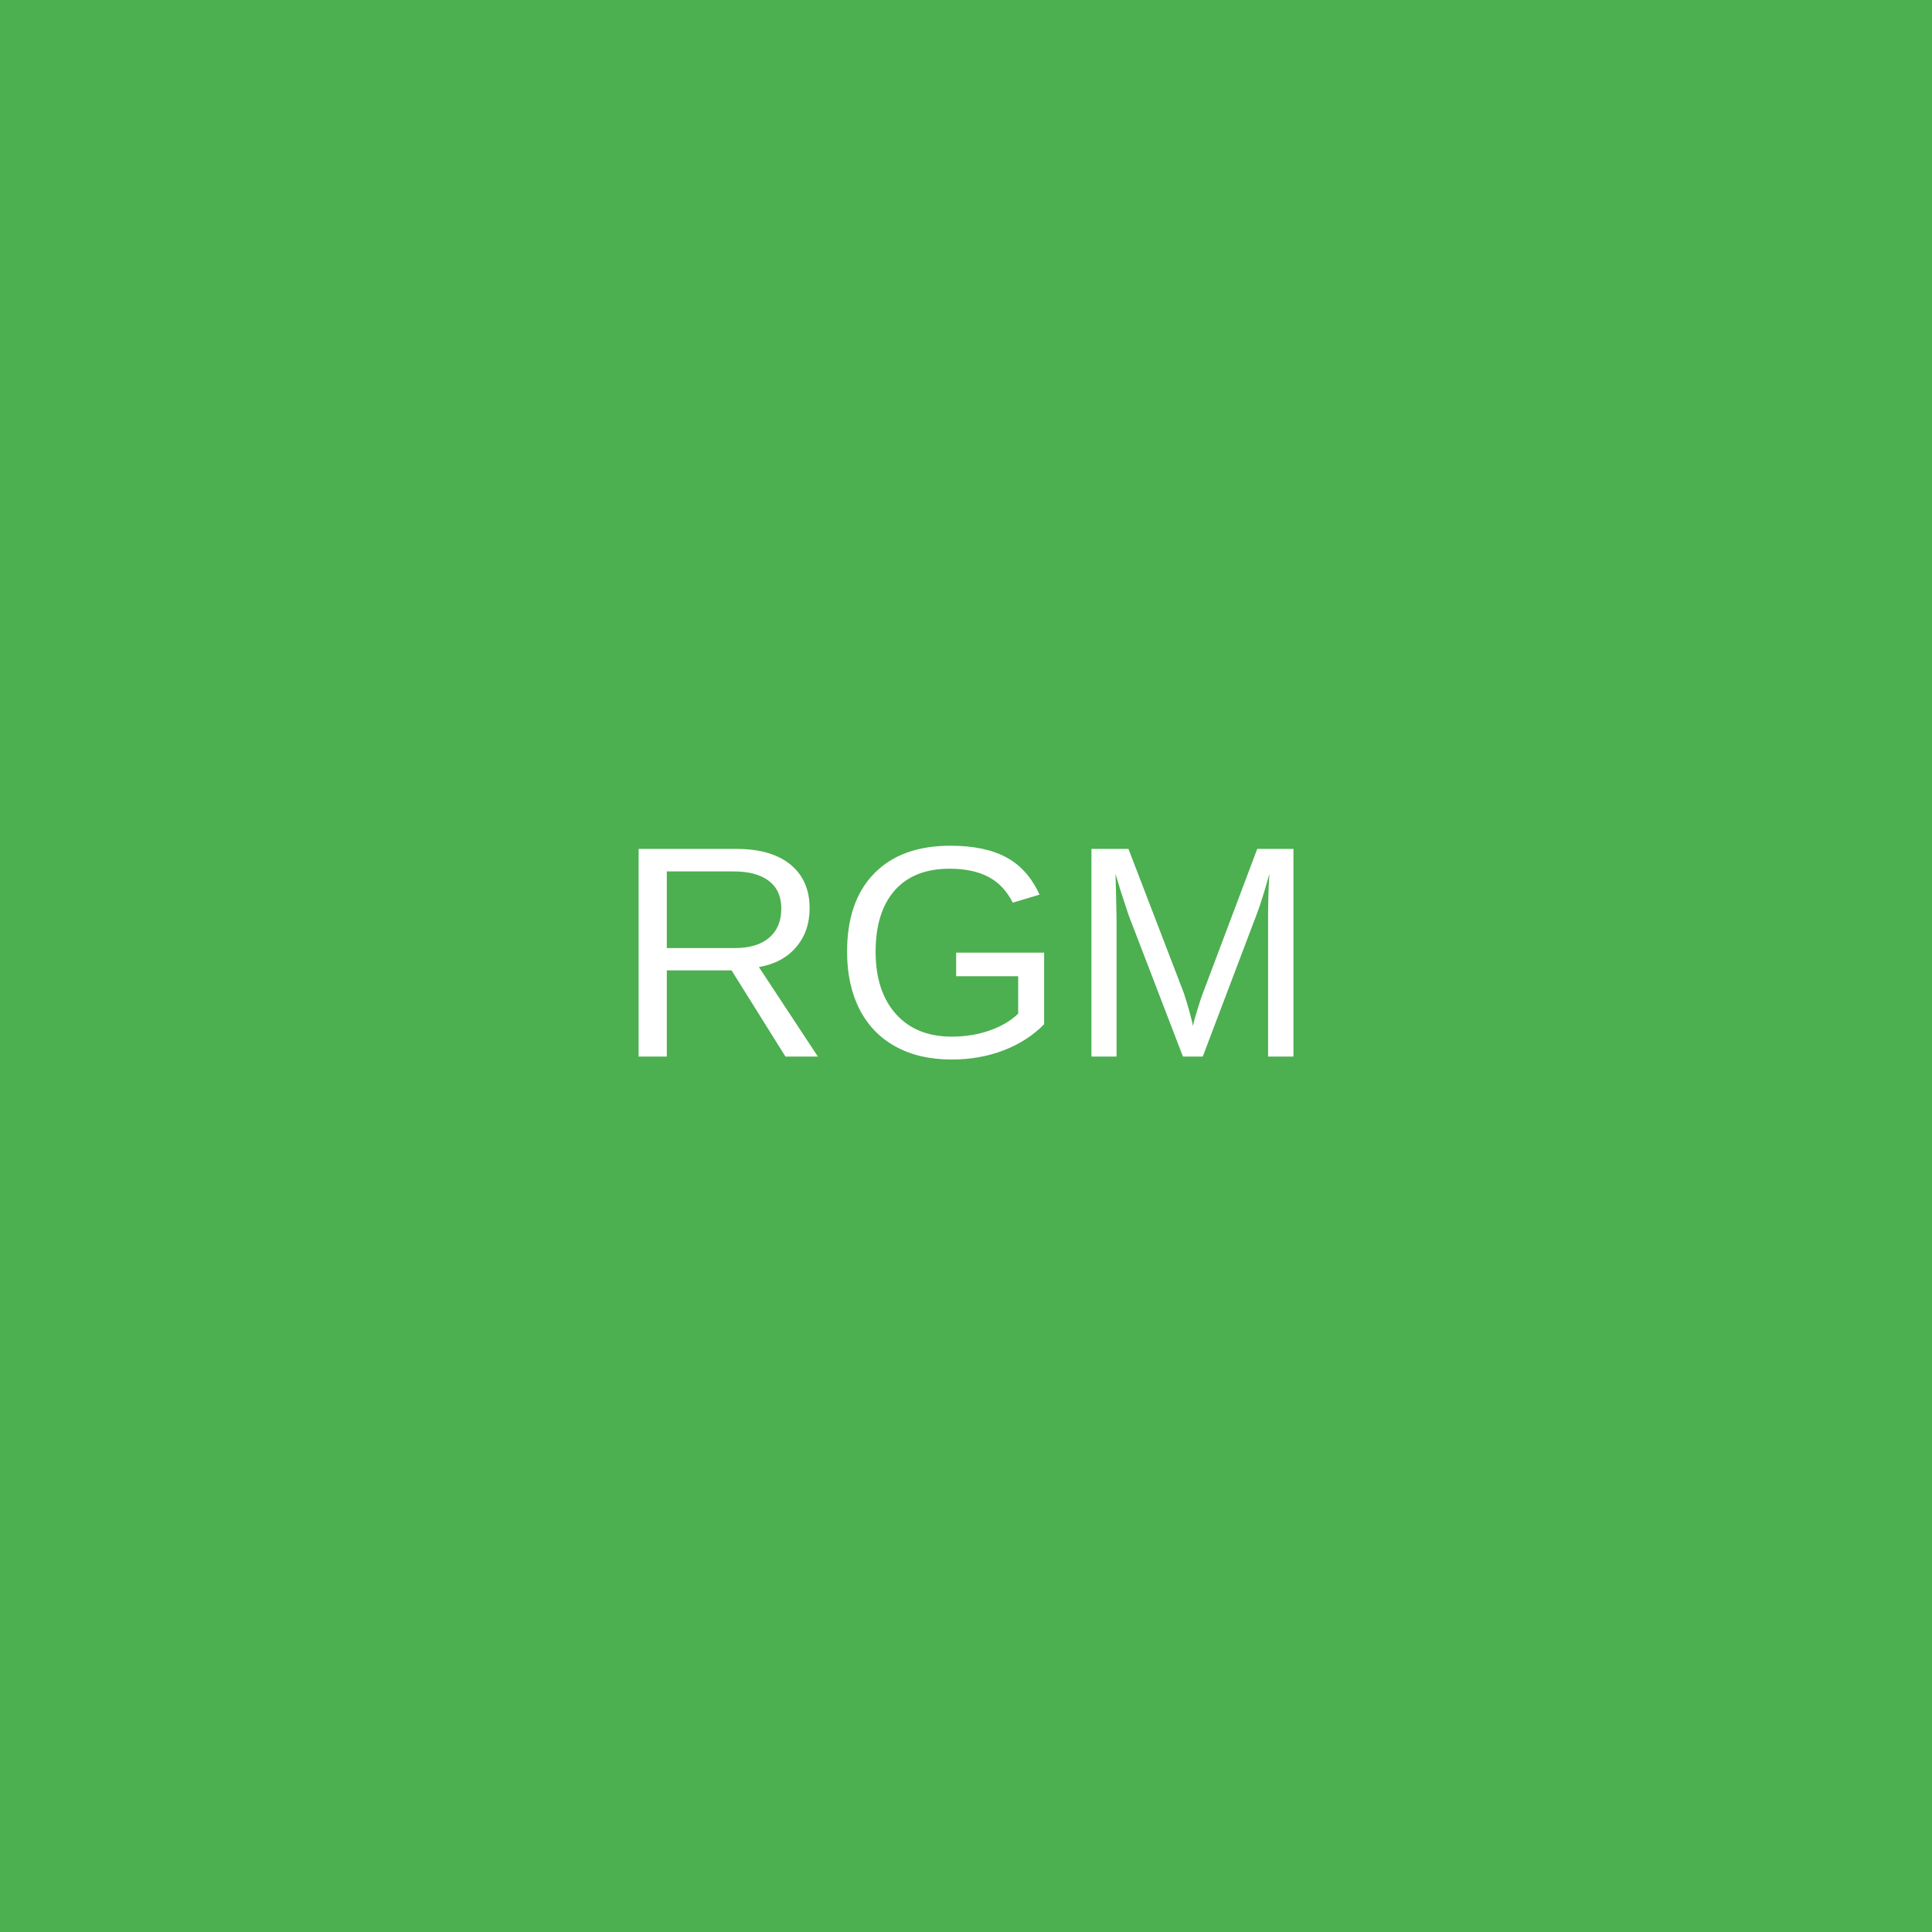
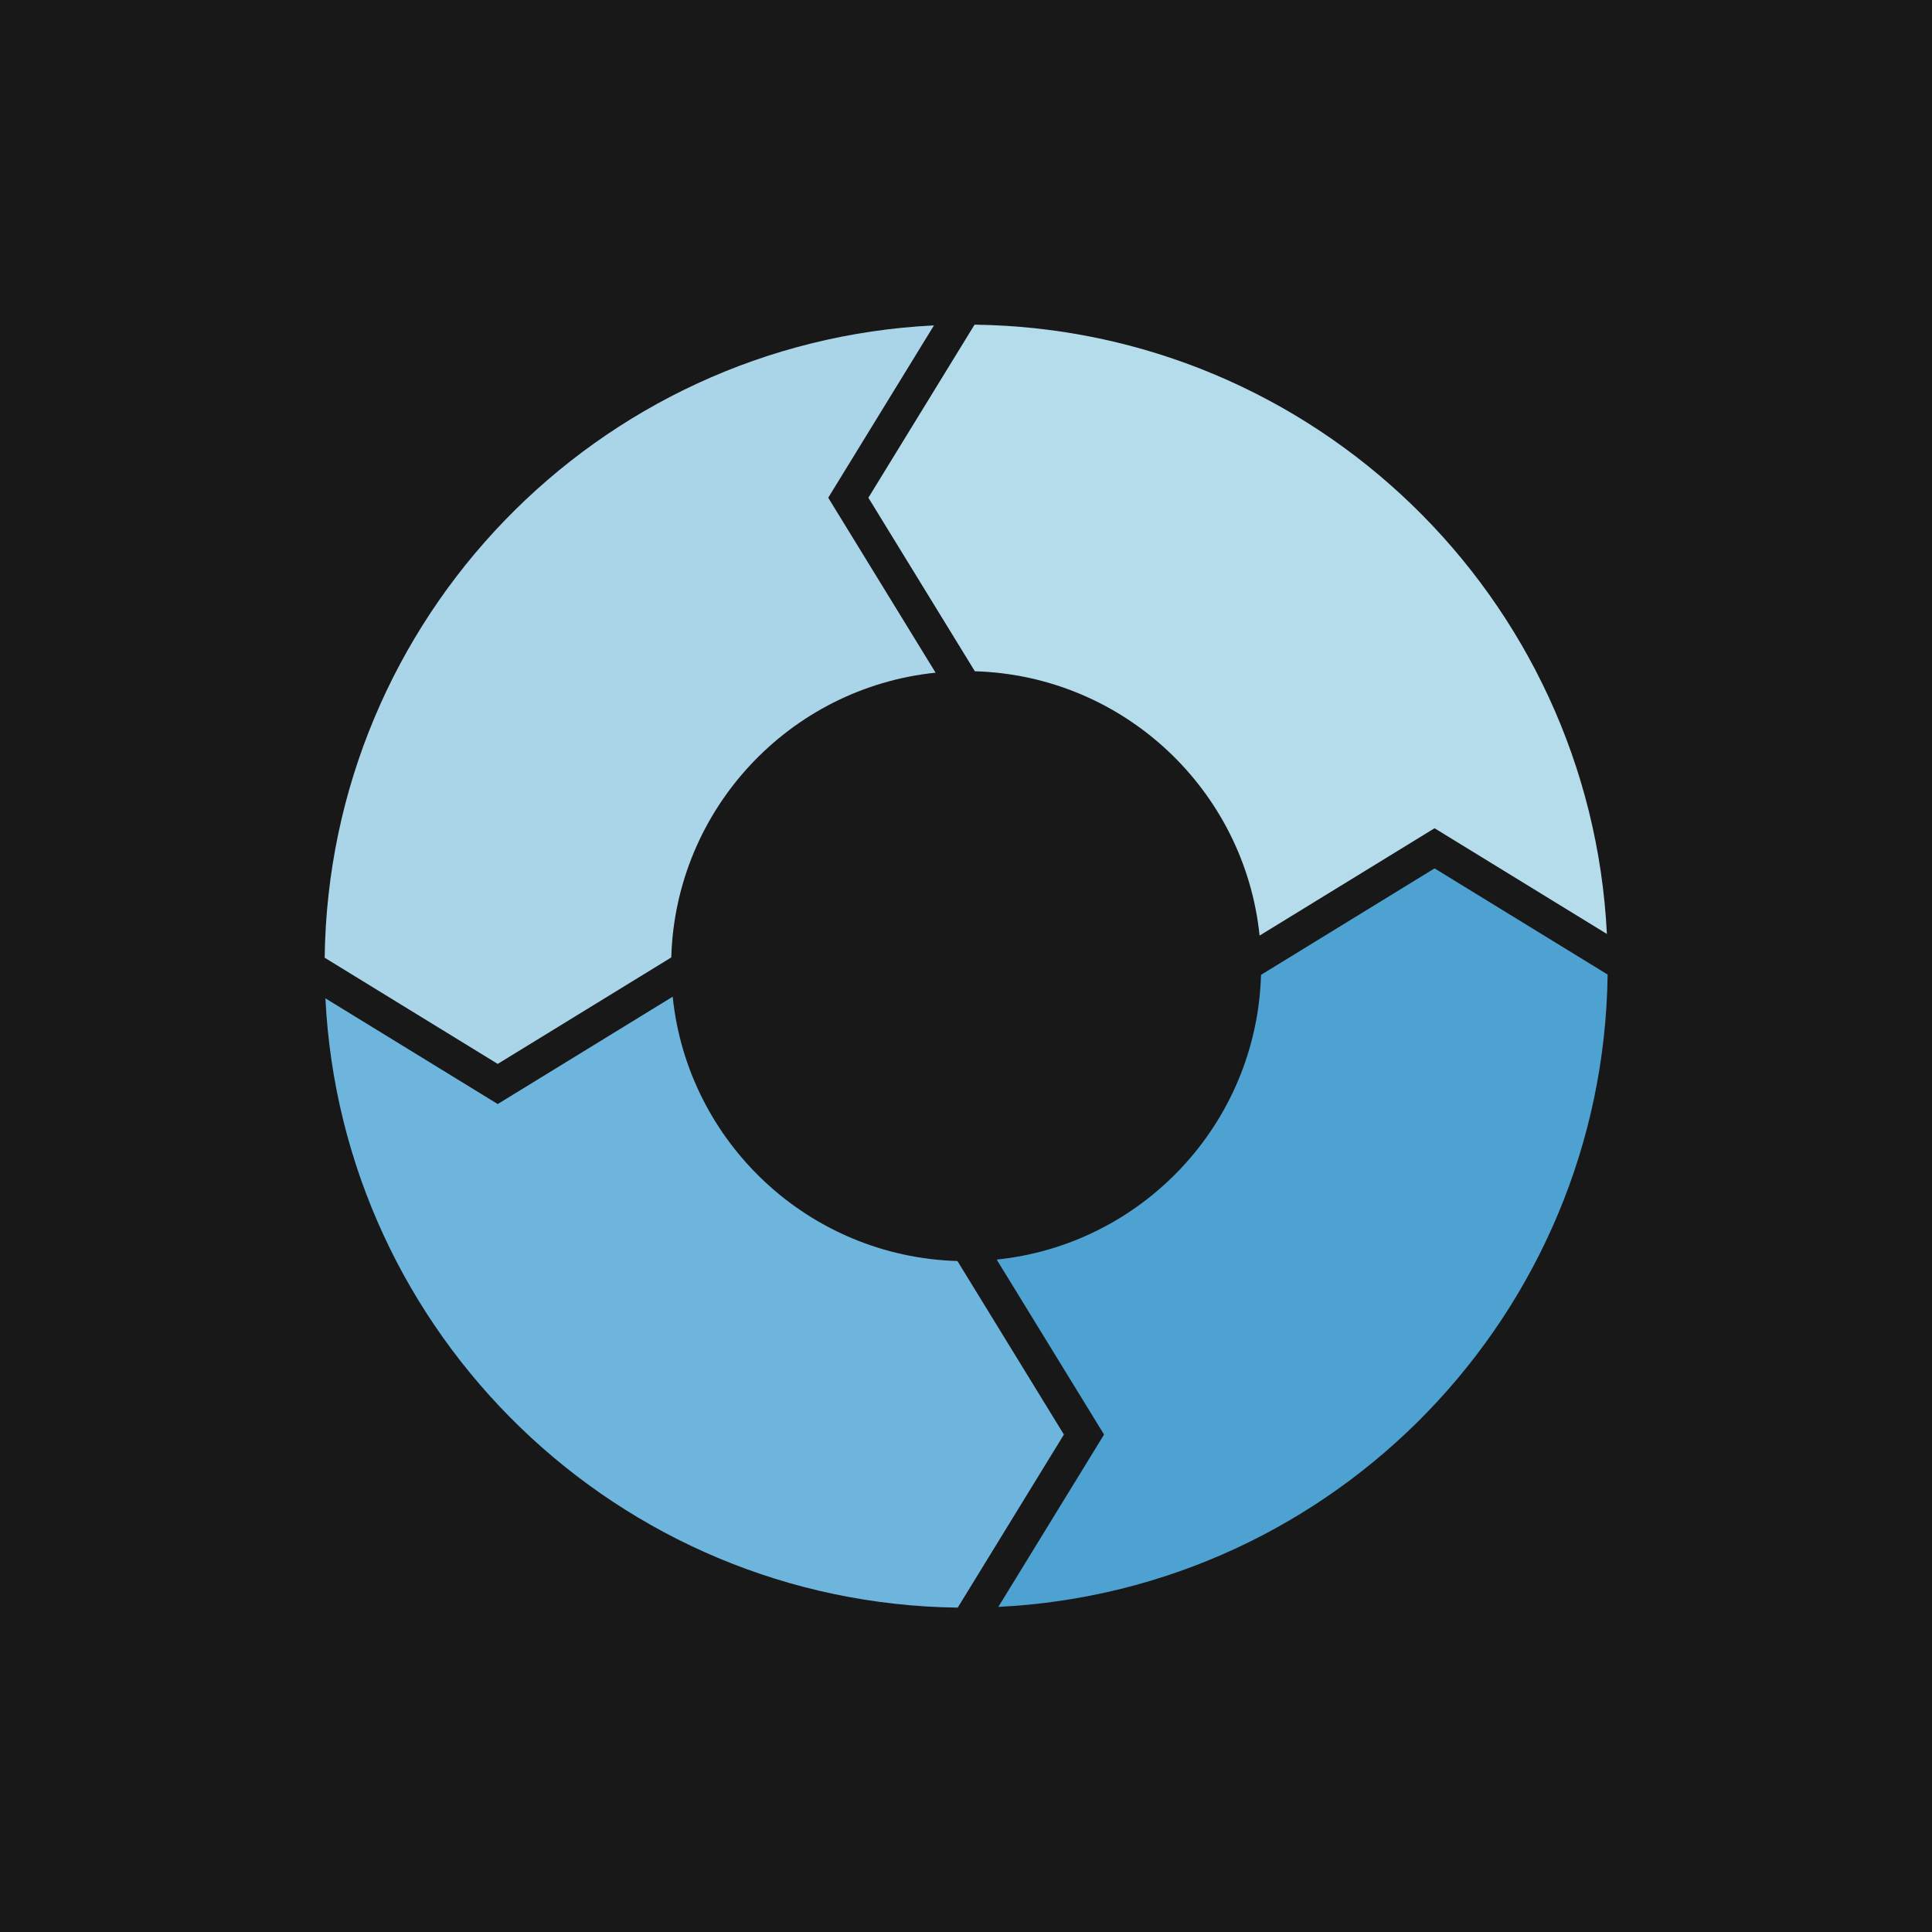
- <svg xmlns="http://www.w3.org/2000/svg" width="256" height="256" viewBox="0 0 256 256">
-   <rect width="256" height="256" fill="#4CAF50" />
-   <text x="128" y="140" font-family="Arial" font-size="40" fill="white" text-anchor="middle">RGM</text>
+ <svg xmlns="http://www.w3.org/2000/svg" width="1024" zoomAndPan="magnify" viewBox="0 0 768 768" height="1024" preserveAspectRatio="xMidYMid meet" version="1.0">
+   <defs>
+     <clipPath id="d2c34f9019">
+       <path d="M 129.059 129.059 L 372 129.059 L 372 423 L 129.059 423 Z M 129.059 129.059 " clip-rule="nonzero" />
+     </clipPath>
+     <clipPath id="8d883e6f55">
+       <path d="M 345 129.059 L 639 129.059 L 639 372 L 345 372 Z M 345 129.059 " clip-rule="nonzero" />
+     </clipPath>
+     <clipPath id="9457d88818">
+       <path d="M 129.059 396 L 423 396 L 423 639.059 L 129.059 639.059 Z M 129.059 396 " clip-rule="nonzero" />
+     </clipPath>
+     <clipPath id="5f1e624893">
+       <path d="M 396 345 L 639.059 345 L 639.059 639 L 396 639 Z M 396 345 " clip-rule="nonzero" />
+     </clipPath>
+   </defs>
+   <rect x="-76.8" width="921.6" fill="#ffffff" y="-76.8" height="921.6" fill-opacity="1" />
+   <rect x="-76.8" width="921.6" fill="#181819" y="-76.8" height="921.6" fill-opacity="1" />
+   <g clip-path="url(#d2c34f9019)">
+     <path fill="#aad4e8" d="M 329.234 197.855 L 371.91 267.406 C 313.98 273.371 268.555 321.504 266.84 380.594 L 197.855 422.918 L 129.059 380.707 C 130.793 245.684 237.469 135.961 371.262 129.352 L 329.234 197.855 " fill-opacity="1" fill-rule="nonzero" />
+   </g>
+   <g clip-path="url(#8d883e6f55)">
+     <path fill="#b5dceb" d="M 570.258 329.238 L 500.707 371.91 C 494.742 313.977 446.613 268.555 387.52 266.836 L 345.195 197.855 L 387.402 129.059 C 522.426 130.793 632.152 237.465 638.762 371.262 L 570.258 329.238 " fill-opacity="1" fill-rule="nonzero" />
+   </g>
+   <g clip-path="url(#9457d88818)">
+     <path fill="#6db5dd" d="M 197.855 438.875 L 267.406 396.203 C 273.371 454.133 321.504 499.559 380.594 501.273 L 422.918 570.258 L 380.711 639.059 C 245.688 637.316 135.961 530.645 129.355 396.852 L 197.855 438.875 " fill-opacity="1" fill-rule="nonzero" />
+   </g>
+   <g clip-path="url(#5f1e624893)">
+     <path fill="#4da2d1" d="M 438.879 570.258 L 396.203 500.703 C 454.137 494.742 499.559 446.613 501.273 387.52 L 570.258 345.195 L 639.059 387.402 C 637.32 522.43 530.645 632.152 396.855 638.762 L 438.879 570.258 " fill-opacity="1" fill-rule="nonzero" />
+   </g>
</svg>
